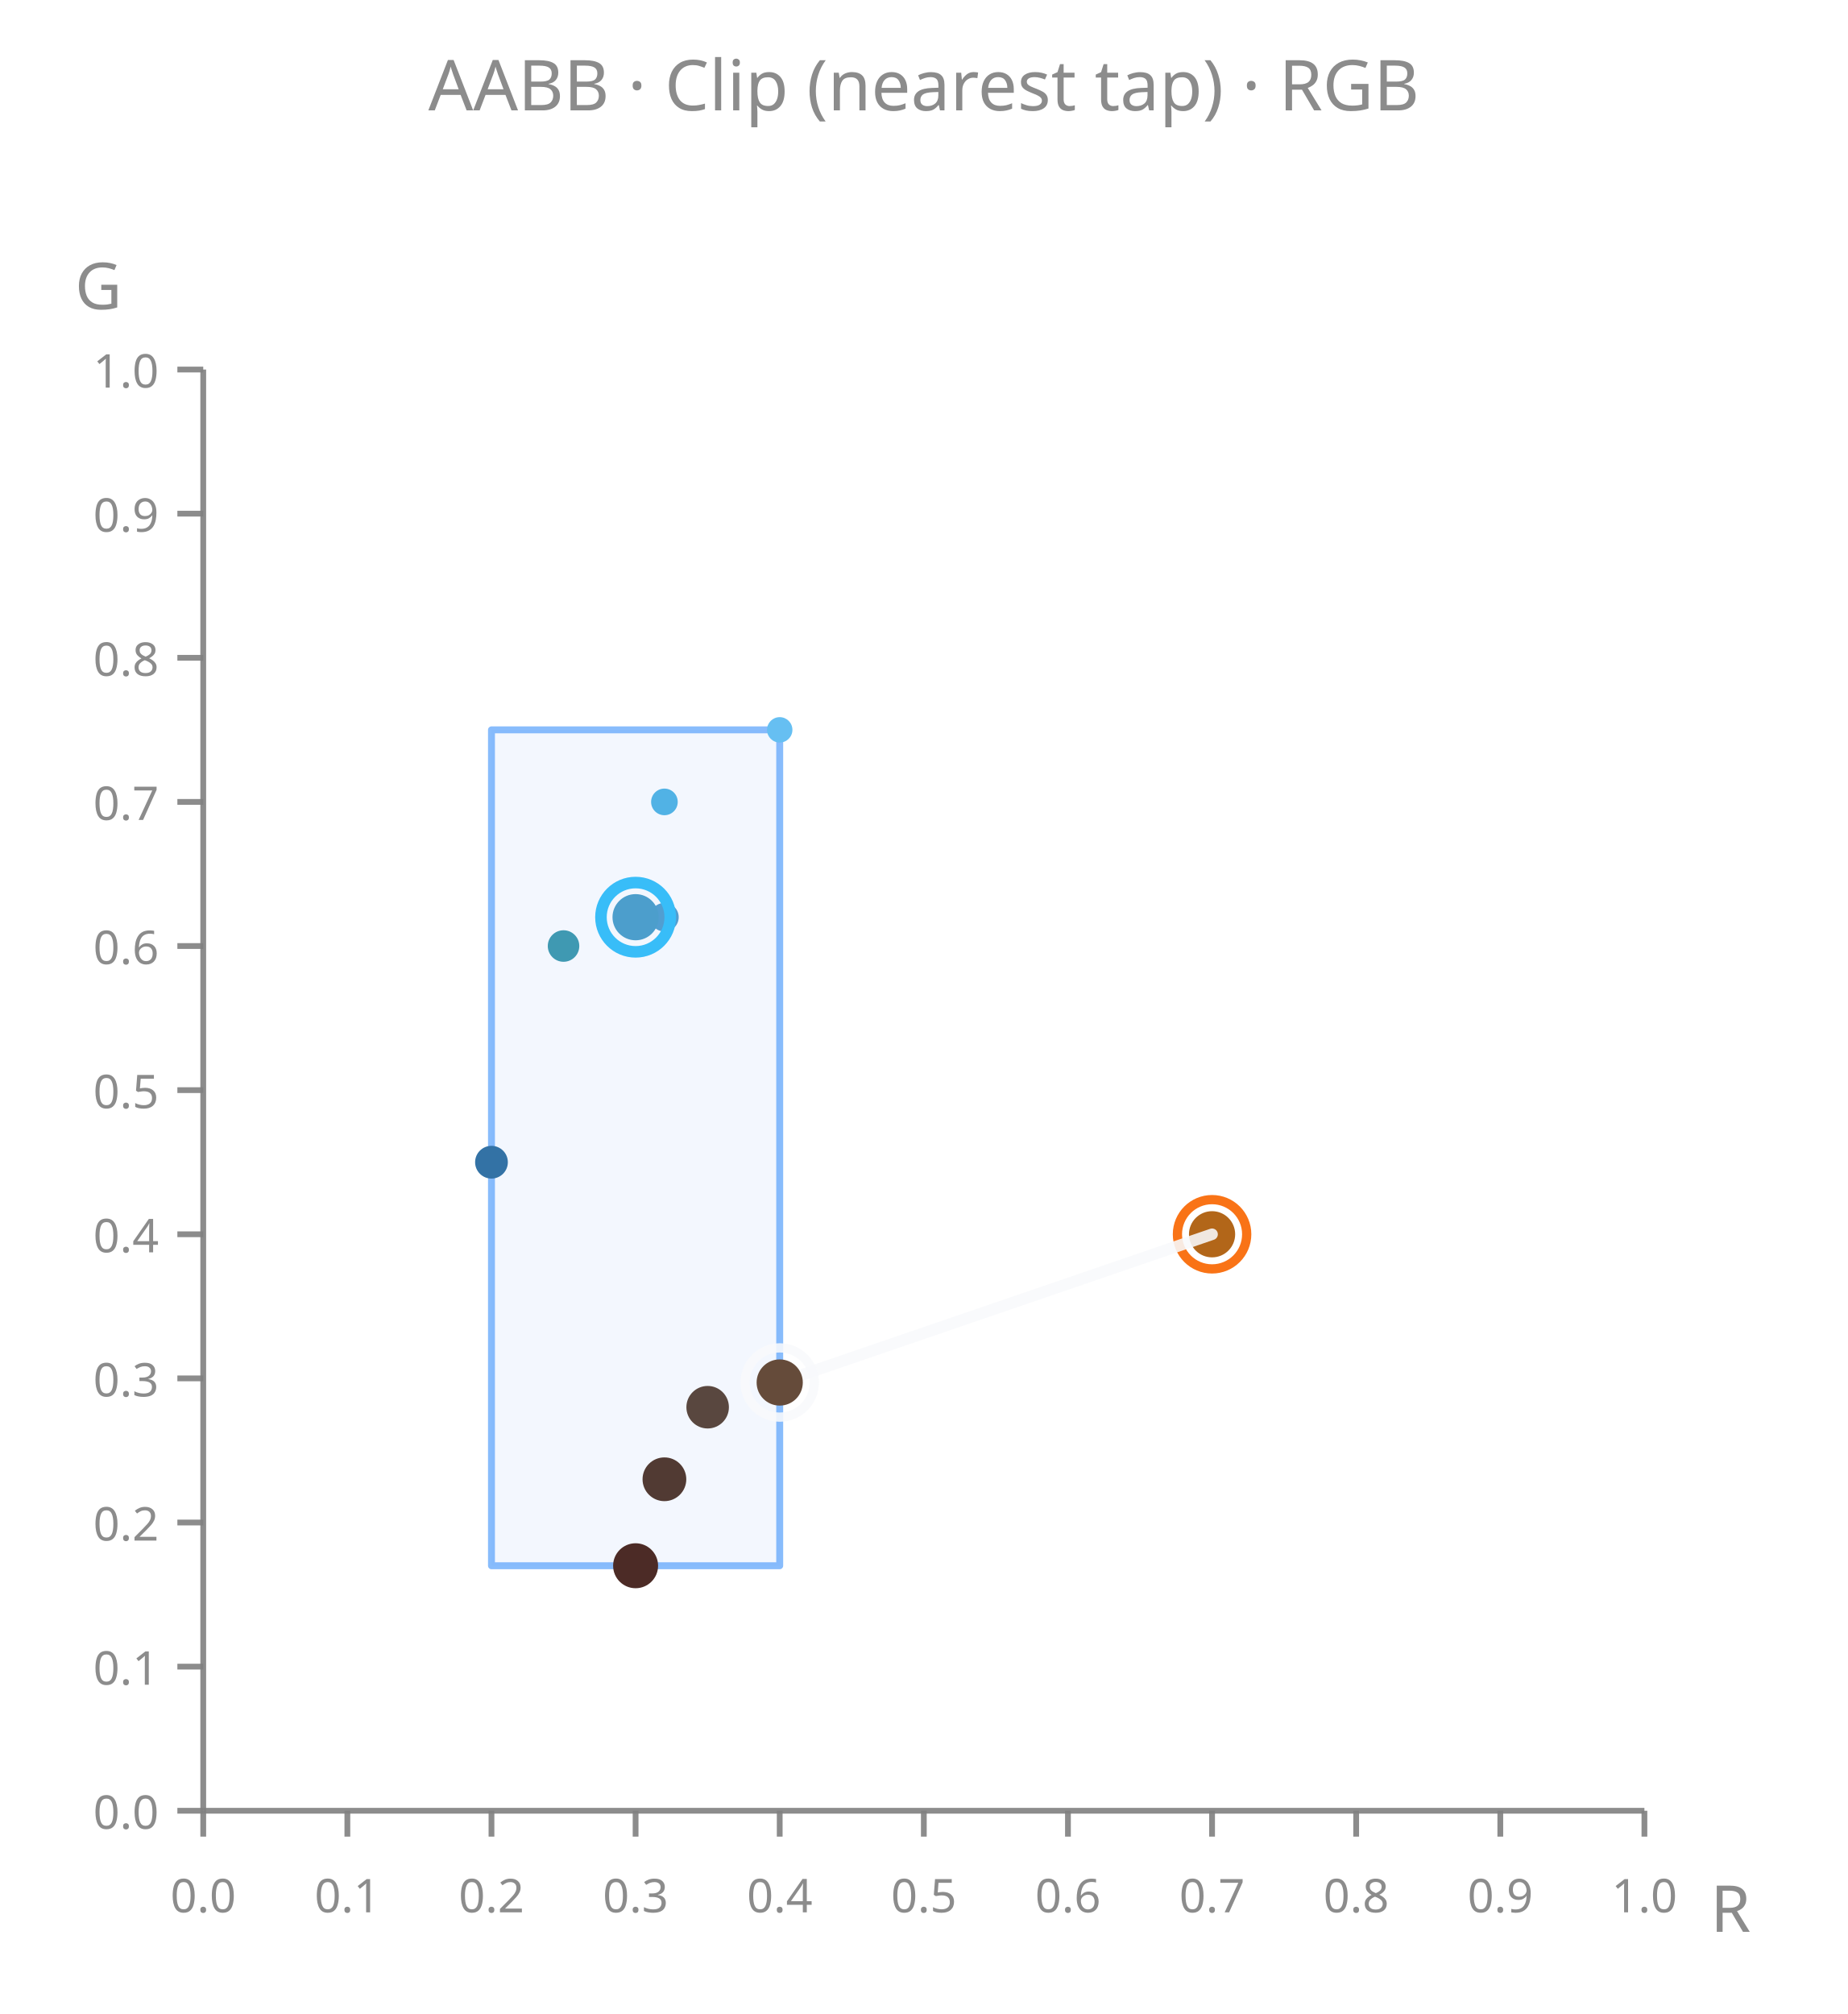
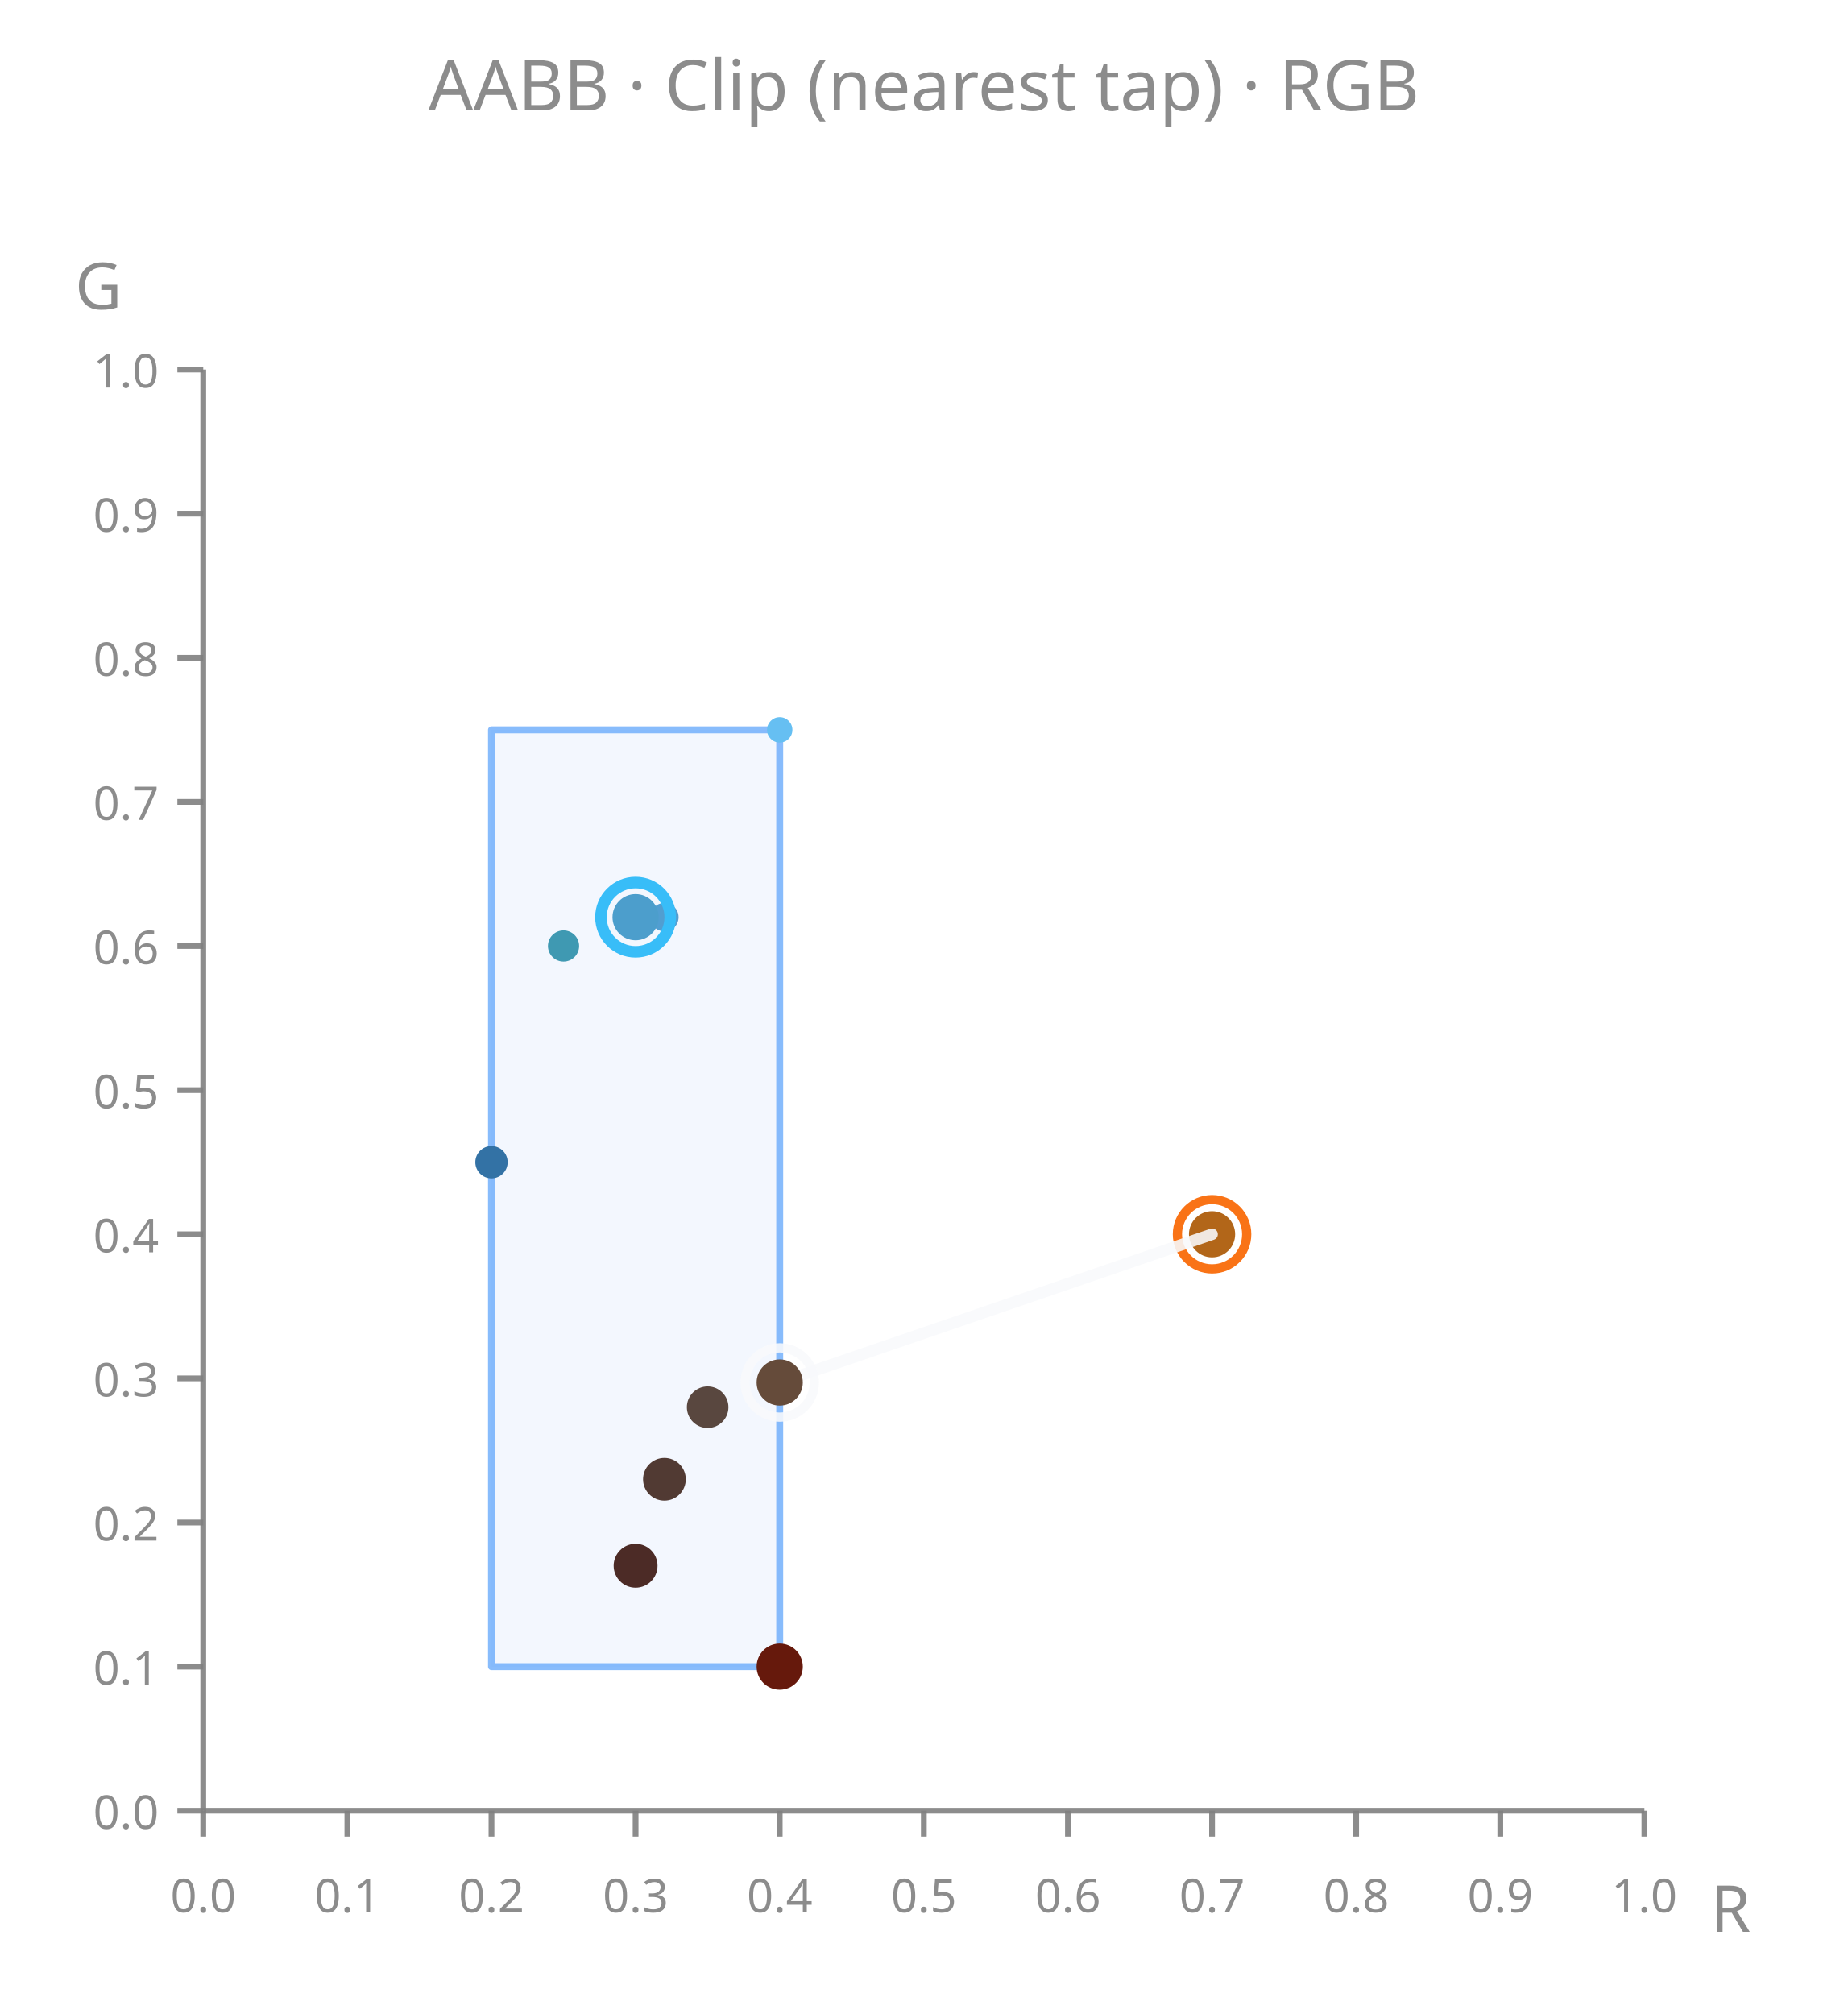
<svg xmlns="http://www.w3.org/2000/svg" baseProfile="full" height="436.0px" version="1.1" viewBox="0,0,400.0,436.0" width="400.0px">
  <defs />
  <g class="layer_bg" />
  <g class="layer_boundary">
-     <polygon fill="rgba(59,130,246,0.06)" points="106.4,338.96 168.8,338.96 168.8,158 106.4,158" stroke="rgba(96,165,250,0.75)" stroke-linejoin="round" stroke-width="1.5" />
+     <polygon fill="rgba(59,130,246,0.06)" points="106.4,360.8 168.8,360.8 168.8,158 106.4,158" stroke="rgba(96,165,250,0.75)" stroke-linejoin="round" stroke-width="1.5" />
  </g>
  <g class="layer_axes">
    <line fill="none" stroke="rgba(128,128,128,0.9)" stroke-width="1.25" x1="44.0" x2="356" y1="392.0" y2="392.0" />
    <line fill="none" stroke="rgba(128,128,128,0.9)" stroke-width="1.25" x1="44.0" x2="44.0" y1="392.0" y2="80" />
    <line fill="none" stroke="rgba(128,128,128,0.9)" stroke-width="1.25" x1="44.0" x2="44.0" y1="392.0" y2="397.6" />
    <text dominant-baseline="hanging" fill="rgba(128,128,128,0.9)" font-family="sans-serif" font-size="10.08" text-anchor="middle" x="44.0" y="406.168">0.0</text>
    <line fill="none" stroke="rgba(128,128,128,0.9)" stroke-width="1.25" x1="75.2" x2="75.2" y1="392.0" y2="397.6" />
    <text dominant-baseline="hanging" fill="rgba(128,128,128,0.9)" font-family="sans-serif" font-size="10.08" text-anchor="middle" x="75.2" y="406.168">0.1</text>
    <line fill="none" stroke="rgba(128,128,128,0.9)" stroke-width="1.25" x1="106.4" x2="106.4" y1="392.0" y2="397.6" />
    <text dominant-baseline="hanging" fill="rgba(128,128,128,0.9)" font-family="sans-serif" font-size="10.08" text-anchor="middle" x="106.4" y="406.168">0.2</text>
    <line fill="none" stroke="rgba(128,128,128,0.9)" stroke-width="1.25" x1="137.6" x2="137.6" y1="392.0" y2="397.6" />
    <text dominant-baseline="hanging" fill="rgba(128,128,128,0.9)" font-family="sans-serif" font-size="10.08" text-anchor="middle" x="137.6" y="406.168">0.3</text>
    <line fill="none" stroke="rgba(128,128,128,0.9)" stroke-width="1.25" x1="168.8" x2="168.8" y1="392.0" y2="397.6" />
    <text dominant-baseline="hanging" fill="rgba(128,128,128,0.9)" font-family="sans-serif" font-size="10.08" text-anchor="middle" x="168.8" y="406.168">0.4</text>
    <line fill="none" stroke="rgba(128,128,128,0.9)" stroke-width="1.25" x1="200" x2="200" y1="392.0" y2="397.6" />
    <text dominant-baseline="hanging" fill="rgba(128,128,128,0.9)" font-family="sans-serif" font-size="10.08" text-anchor="middle" x="200" y="406.168">0.5</text>
    <line fill="none" stroke="rgba(128,128,128,0.9)" stroke-width="1.25" x1="231.2" x2="231.2" y1="392.0" y2="397.6" />
    <text dominant-baseline="hanging" fill="rgba(128,128,128,0.9)" font-family="sans-serif" font-size="10.08" text-anchor="middle" x="231.2" y="406.168">0.6</text>
    <line fill="none" stroke="rgba(128,128,128,0.9)" stroke-width="1.25" x1="262.4" x2="262.4" y1="392.0" y2="397.6" />
    <text dominant-baseline="hanging" fill="rgba(128,128,128,0.9)" font-family="sans-serif" font-size="10.08" text-anchor="middle" x="262.4" y="406.168">0.7</text>
    <line fill="none" stroke="rgba(128,128,128,0.9)" stroke-width="1.25" x1="293.6" x2="293.6" y1="392.0" y2="397.6" />
    <text dominant-baseline="hanging" fill="rgba(128,128,128,0.9)" font-family="sans-serif" font-size="10.08" text-anchor="middle" x="293.6" y="406.168">0.8</text>
    <line fill="none" stroke="rgba(128,128,128,0.9)" stroke-width="1.25" x1="324.8" x2="324.8" y1="392.0" y2="397.6" />
    <text dominant-baseline="hanging" fill="rgba(128,128,128,0.9)" font-family="sans-serif" font-size="10.08" text-anchor="middle" x="324.8" y="406.168">0.9</text>
    <line fill="none" stroke="rgba(128,128,128,0.9)" stroke-width="1.25" x1="356" x2="356" y1="392.0" y2="397.6" />
    <text dominant-baseline="hanging" fill="rgba(128,128,128,0.9)" font-family="sans-serif" font-size="10.08" text-anchor="middle" x="356" y="406.168">1.0</text>
    <line fill="none" stroke="rgba(128,128,128,0.9)" stroke-width="1.25" x1="44.0" x2="38.4" y1="392.0" y2="392.0" />
    <text dominant-baseline="central" fill="rgba(128,128,128,0.9)" font-family="sans-serif" font-size="10.08" text-anchor="end" x="34.4" y="392.0">0.0</text>
    <line fill="none" stroke="rgba(128,128,128,0.9)" stroke-width="1.25" x1="44.0" x2="38.4" y1="360.8" y2="360.8" />
    <text dominant-baseline="central" fill="rgba(128,128,128,0.9)" font-family="sans-serif" font-size="10.08" text-anchor="end" x="34.4" y="360.8">0.1</text>
    <line fill="none" stroke="rgba(128,128,128,0.9)" stroke-width="1.25" x1="44.0" x2="38.4" y1="329.6" y2="329.6" />
    <text dominant-baseline="central" fill="rgba(128,128,128,0.9)" font-family="sans-serif" font-size="10.08" text-anchor="end" x="34.4" y="329.6">0.2</text>
    <line fill="none" stroke="rgba(128,128,128,0.9)" stroke-width="1.25" x1="44.0" x2="38.4" y1="298.4" y2="298.4" />
    <text dominant-baseline="central" fill="rgba(128,128,128,0.9)" font-family="sans-serif" font-size="10.08" text-anchor="end" x="34.4" y="298.4">0.3</text>
    <line fill="none" stroke="rgba(128,128,128,0.9)" stroke-width="1.25" x1="44.0" x2="38.4" y1="267.2" y2="267.2" />
    <text dominant-baseline="central" fill="rgba(128,128,128,0.9)" font-family="sans-serif" font-size="10.08" text-anchor="end" x="34.4" y="267.2">0.4</text>
    <line fill="none" stroke="rgba(128,128,128,0.9)" stroke-width="1.25" x1="44.0" x2="38.4" y1="236" y2="236" />
    <text dominant-baseline="central" fill="rgba(128,128,128,0.9)" font-family="sans-serif" font-size="10.08" text-anchor="end" x="34.4" y="236">0.5</text>
    <line fill="none" stroke="rgba(128,128,128,0.9)" stroke-width="1.25" x1="44.0" x2="38.4" y1="204.8" y2="204.8" />
    <text dominant-baseline="central" fill="rgba(128,128,128,0.9)" font-family="sans-serif" font-size="10.08" text-anchor="end" x="34.4" y="204.8">0.6</text>
    <line fill="none" stroke="rgba(128,128,128,0.9)" stroke-width="1.25" x1="44.0" x2="38.4" y1="173.6" y2="173.6" />
    <text dominant-baseline="central" fill="rgba(128,128,128,0.9)" font-family="sans-serif" font-size="10.08" text-anchor="end" x="34.4" y="173.6">0.7</text>
    <line fill="none" stroke="rgba(128,128,128,0.9)" stroke-width="1.25" x1="44.0" x2="38.4" y1="142.4" y2="142.4" />
    <text dominant-baseline="central" fill="rgba(128,128,128,0.9)" font-family="sans-serif" font-size="10.08" text-anchor="end" x="34.4" y="142.4">0.8</text>
    <line fill="none" stroke="rgba(128,128,128,0.9)" stroke-width="1.25" x1="44.0" x2="38.4" y1="111.2" y2="111.2" />
    <text dominant-baseline="central" fill="rgba(128,128,128,0.9)" font-family="sans-serif" font-size="10.08" text-anchor="end" x="34.4" y="111.2">0.9</text>
    <line fill="none" stroke="rgba(128,128,128,0.9)" stroke-width="1.25" x1="44.0" x2="38.4" y1="80" y2="80" />
    <text dominant-baseline="central" fill="rgba(128,128,128,0.9)" font-family="sans-serif" font-size="10.08" text-anchor="end" x="34.4" y="80">1.0</text>
    <text fill="rgba(128,128,128,0.9)" font-family="sans-serif" font-size="14" x="370.3" y="418.208">R</text>
    <text fill="rgba(128,128,128,0.9)" font-family="sans-serif" font-size="14" x="16.224" y="66.928">G</text>
  </g>
  <g class="layer_dots">
    <circle cx="168.8" cy="158" fill="rgb(102,191,242)" r="2.75" stroke="none" />
-     <circle cx="143.84" cy="173.6" fill="rgb(81,178,229)" r="2.882" stroke="none" />
-     <circle cx="143.84" cy="198.56" fill="rgb(81,158,209)" r="3.094" stroke="none" />
+     <circle cx="143.84" cy="198.56" fill="rgb(81,158,209)" r="3.075" stroke="none" />
    <circle cx="137.6" cy="198.56" fill="rgb(76,158,204)" r="5.0" stroke="none" />
-     <circle cx="122" cy="204.8" fill="rgb(63,153,178)" r="3.412" stroke="none" />
-     <circle cx="106.4" cy="251.6" fill="rgb(51,114,165)" r="3.544" stroke="none" />
-     <circle cx="153.2" cy="304.64" fill="rgb(89,71,63)" r="4.603" stroke="none" />
-     <circle cx="143.84" cy="320.24" fill="rgb(81,58,51)" r="4.735" stroke="none" />
-     <circle cx="137.6" cy="338.96" fill="rgb(76,43,38)" r="4.868" stroke="none" />
+     <circle cx="122" cy="204.8" fill="rgb(63,153,178)" r="3.375" stroke="none" />
+     <circle cx="106.4" cy="251.6" fill="rgb(51,114,165)" r="3.5" stroke="none" />
+     <circle cx="153.2" cy="304.64" fill="rgb(89,71,63)" r="4.5" stroke="none" />
+     <circle cx="143.84" cy="320.24" fill="rgb(81,58,51)" r="4.625" stroke="none" />
+     <circle cx="137.6" cy="338.96" fill="rgb(76,43,38)" r="4.75" stroke="none" />
+     <circle cx="168.8" cy="360.8" fill="rgb(102,25,12)" r="5.0" stroke="none" />
    <circle cx="262.4" cy="267.2" fill="rgb(178,102,25)" r="5.0" stroke="none" />
  </g>
  <g class="layer_overlay">
    <circle cx="137.6" cy="198.56" fill="none" r="7.5" stroke="rgba(56,189,248,1.0)" stroke-width="2.5" />
    <circle cx="262.4" cy="267.2" fill="none" r="7.5" stroke="rgba(249,115,22,1.0)" stroke-width="2.0" />
    <line stroke="rgba(248,250,252,0.88)" stroke-linecap="round" stroke-width="2.5" x1="262.4" x2="168.8" y1="267.2" y2="299.291" />
    <circle cx="168.8" cy="299.291" fill="rgb(101,75,58)" r="5.0" stroke="none" />
    <circle cx="168.8" cy="299.291" fill="none" r="7.5" stroke="rgba(248,250,252,0.88)" stroke-width="2.0" />
  </g>
  <g class="layer_header">
    <text dominant-baseline="central" fill="rgba(128,128,128,0.9)" font-family="sans-serif" font-size="15.2" text-anchor="middle" x="200.0" y="18.0">AABB · Clip (nearest tap) · RGB</text>
  </g>
</svg>
